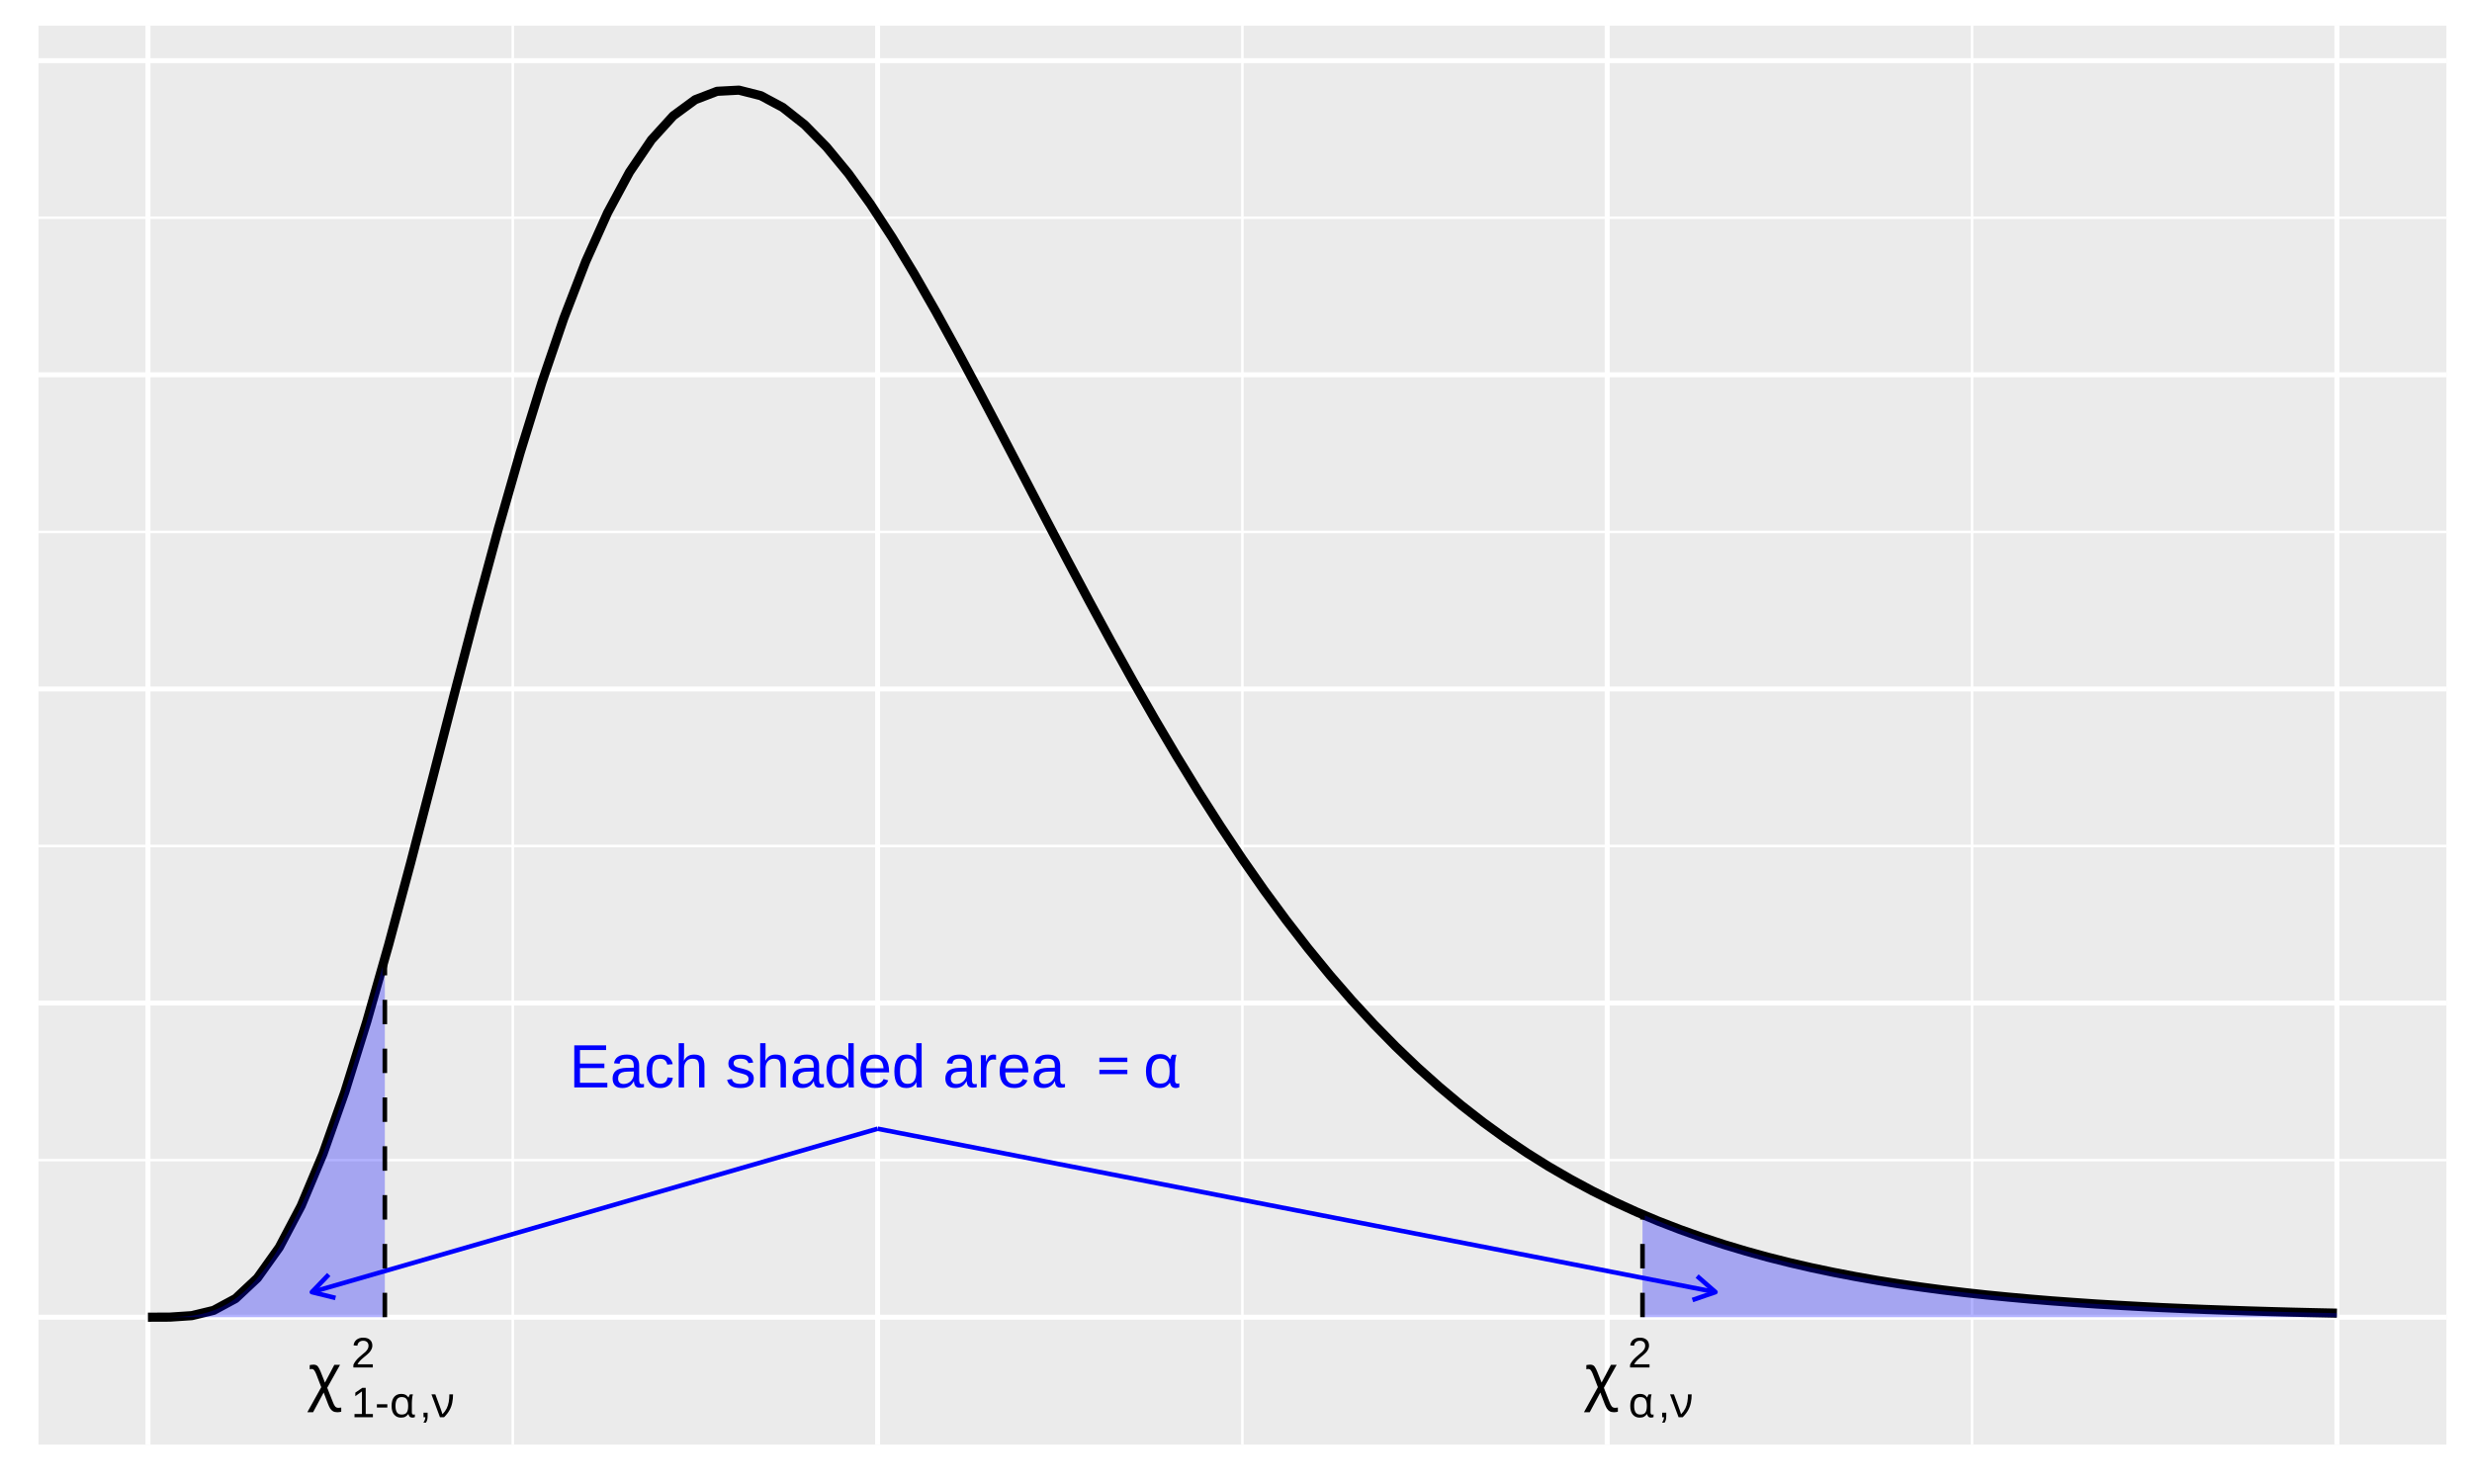
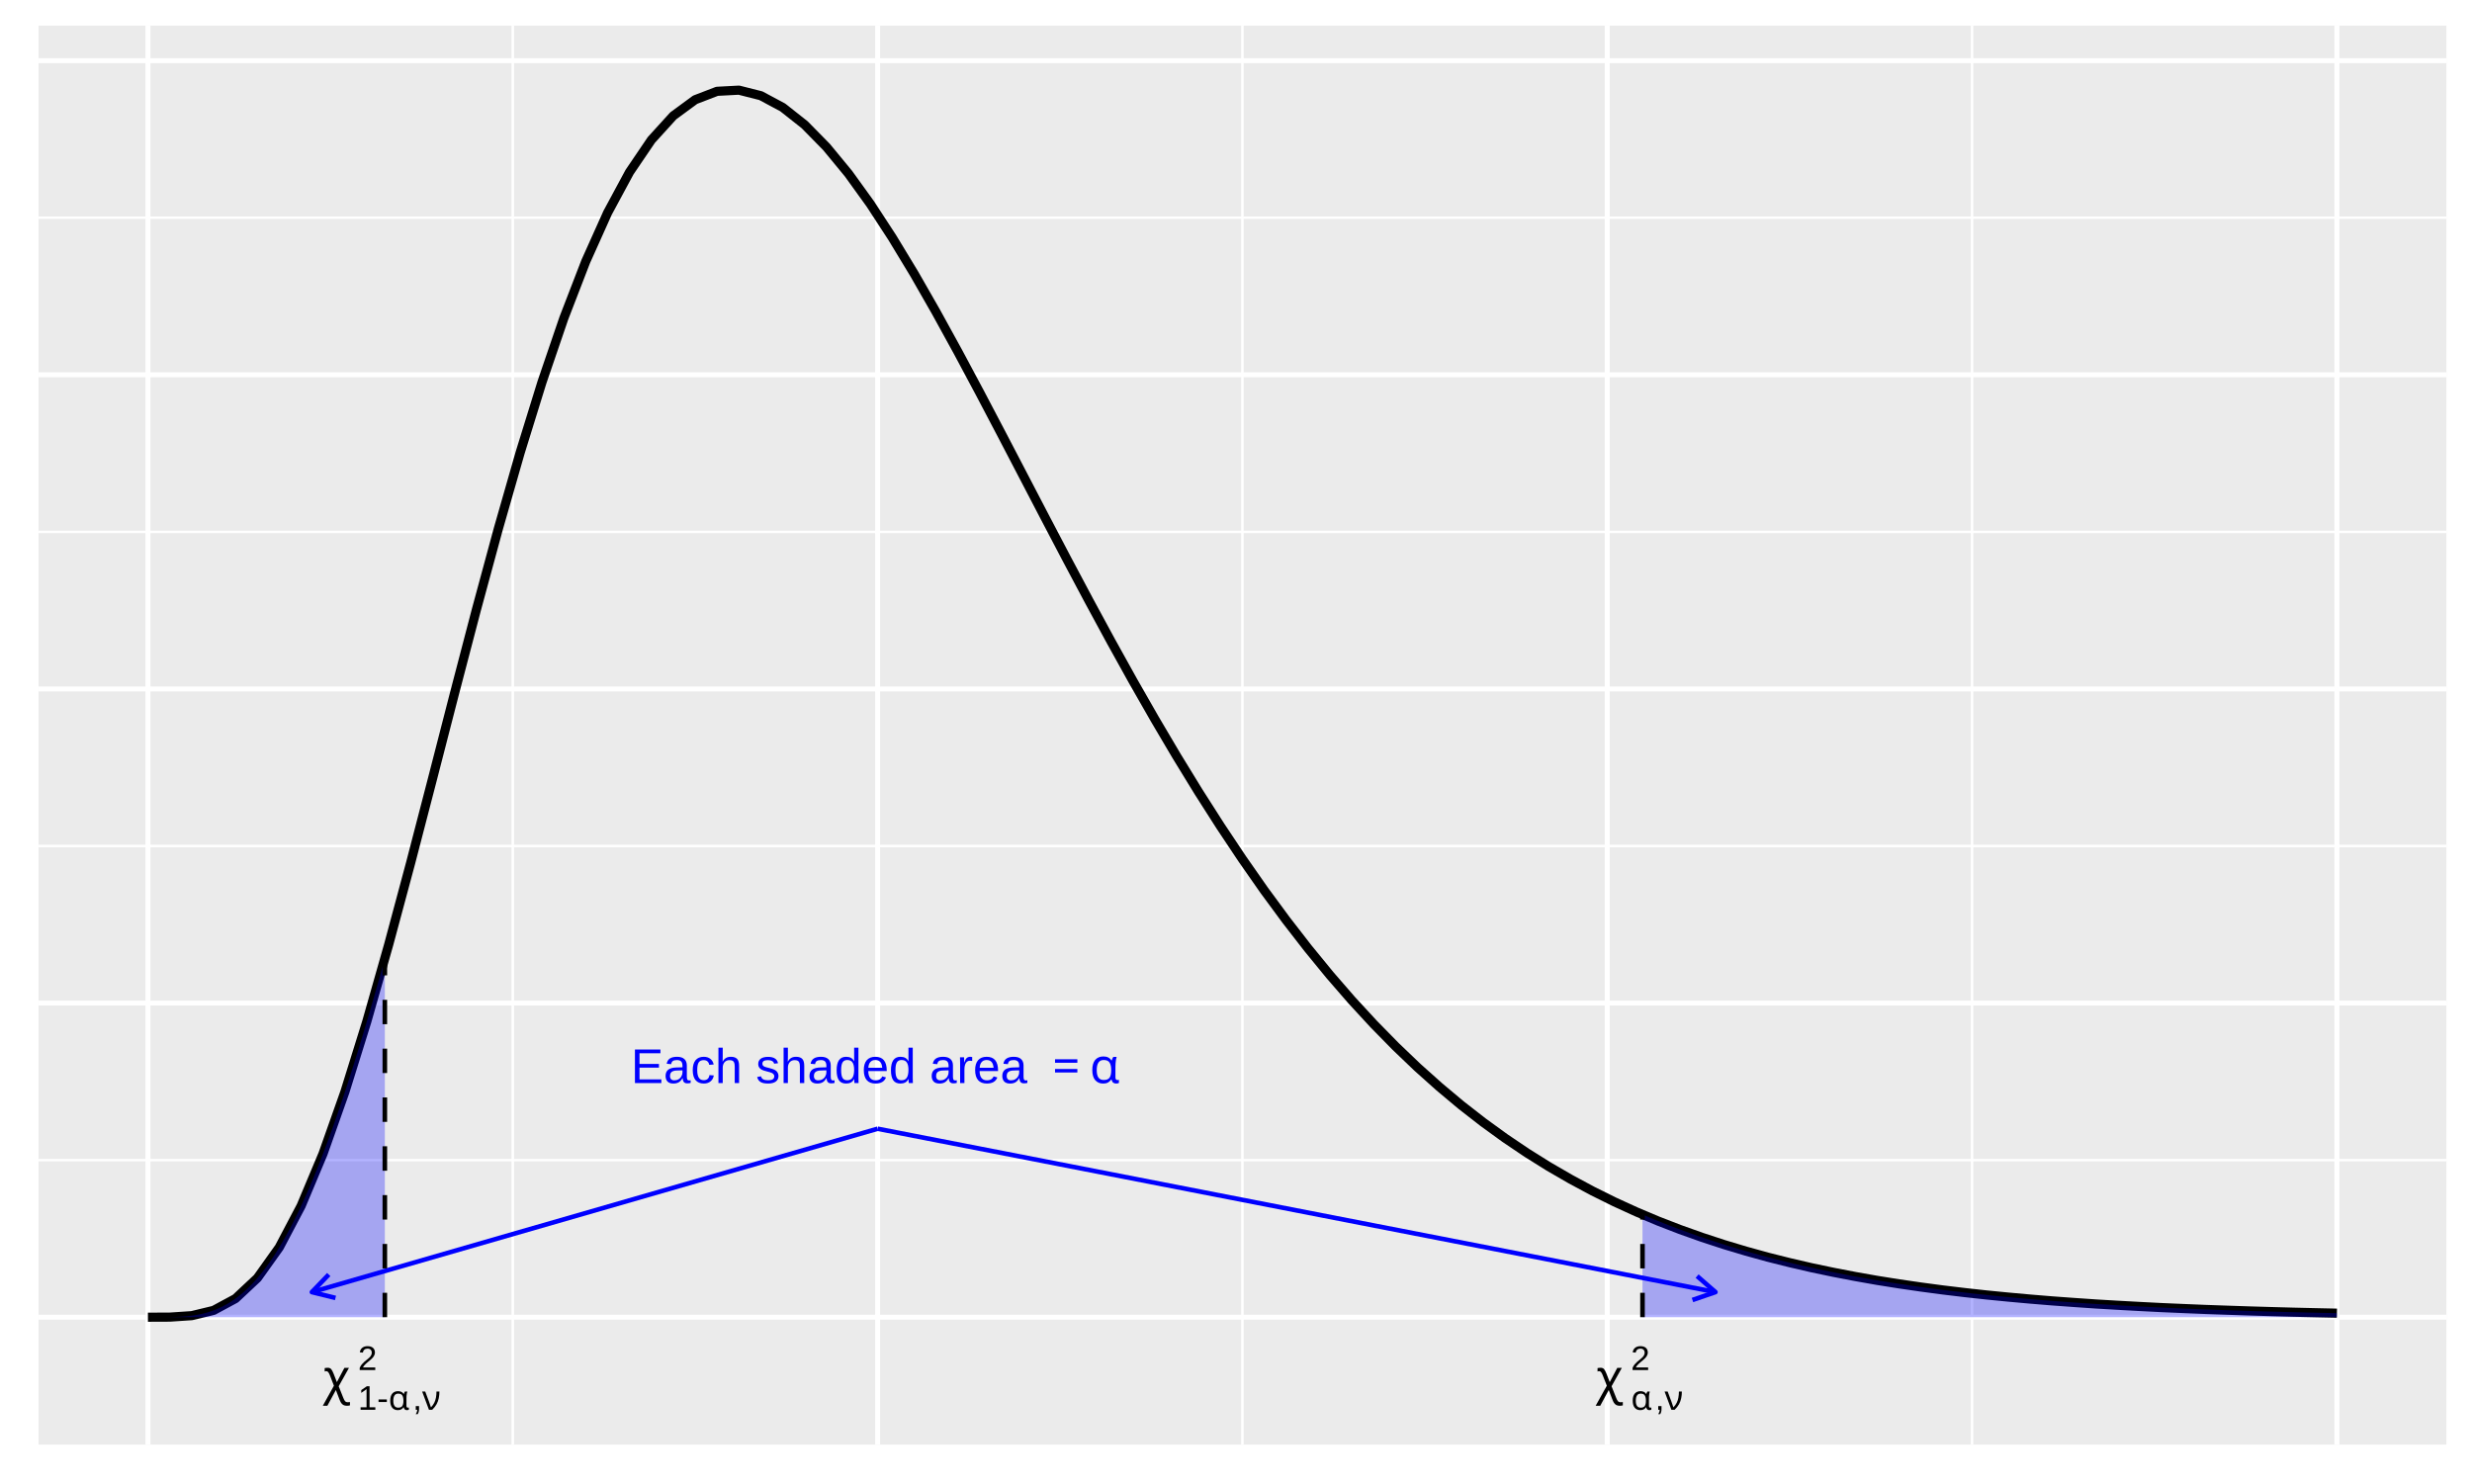
<svg xmlns="http://www.w3.org/2000/svg" viewBox="0 0 576.00 345.60">
  <defs>
    <style type="text/css">
    line, polyline, polygon, path, rect, circle {
      fill: none;
      stroke: #000000;
      stroke-linecap: round;
      stroke-linejoin: round;
      stroke-miterlimit: 10.00;
    }
  </style>
  </defs>
  <rect width="100%" height="100%" style="stroke: none; fill: #FFFFFF;" />
  <rect x="0.00" y="0.00" width="576.00" height="345.60" style="stroke-width: 1.16; stroke: #FFFFFF; fill: #FFFFFF;" />
  <defs>
    <clipPath id="cpOC45N3w1NzAuMDJ8MzM2LjYzfDUuOTg=">
      <rect x="8.97" y="5.98" width="561.06" height="330.66" />
    </clipPath>
  </defs>
  <rect x="8.97" y="5.98" width="561.06" height="330.66" style="stroke-width: 1.16; stroke: none; fill: #EBEBEB;" clip-path="url(#cpOC45N3w1NzAuMDJ8MzM2LjYzfDUuOTg=)" />
  <polyline points="8.97,270.36 570.02,270.36 " style="stroke-width: 0.58; stroke: #FFFFFF; stroke-linecap: butt;" clip-path="url(#cpOC45N3w1NzAuMDJ8MzM2LjYzfDUuOTg=)" />
  <polyline points="8.97,197.15 570.02,197.15 " style="stroke-width: 0.58; stroke: #FFFFFF; stroke-linecap: butt;" clip-path="url(#cpOC45N3w1NzAuMDJ8MzM2LjYzfDUuOTg=)" />
  <polyline points="8.97,123.95 570.02,123.95 " style="stroke-width: 0.58; stroke: #FFFFFF; stroke-linecap: butt;" clip-path="url(#cpOC45N3w1NzAuMDJ8MzM2LjYzfDUuOTg=)" />
  <polyline points="8.97,50.74 570.02,50.74 " style="stroke-width: 0.58; stroke: #FFFFFF; stroke-linecap: butt;" clip-path="url(#cpOC45N3w1NzAuMDJ8MzM2LjYzfDUuOTg=)" />
  <polyline points="119.48,336.63 119.48,5.98 " style="stroke-width: 0.58; stroke: #FFFFFF; stroke-linecap: butt;" clip-path="url(#cpOC45N3w1NzAuMDJ8MzM2LjYzfDUuOTg=)" />
  <polyline points="289.49,336.63 289.49,5.98 " style="stroke-width: 0.58; stroke: #FFFFFF; stroke-linecap: butt;" clip-path="url(#cpOC45N3w1NzAuMDJ8MzM2LjYzfDUuOTg=)" />
  <polyline points="459.51,336.63 459.51,5.98 " style="stroke-width: 0.58; stroke: #FFFFFF; stroke-linecap: butt;" clip-path="url(#cpOC45N3w1NzAuMDJ8MzM2LjYzfDUuOTg=)" />
  <polyline points="8.97,306.96 570.02,306.96 " style="stroke-width: 1.16; stroke: #FFFFFF; stroke-linecap: butt;" clip-path="url(#cpOC45N3w1NzAuMDJ8MzM2LjYzfDUuOTg=)" />
  <polyline points="8.97,233.76 570.02,233.76 " style="stroke-width: 1.16; stroke: #FFFFFF; stroke-linecap: butt;" clip-path="url(#cpOC45N3w1NzAuMDJ8MzM2LjYzfDUuOTg=)" />
  <polyline points="8.97,160.55 570.02,160.55 " style="stroke-width: 1.16; stroke: #FFFFFF; stroke-linecap: butt;" clip-path="url(#cpOC45N3w1NzAuMDJ8MzM2LjYzfDUuOTg=)" />
  <polyline points="8.97,87.34 570.02,87.34 " style="stroke-width: 1.16; stroke: #FFFFFF; stroke-linecap: butt;" clip-path="url(#cpOC45N3w1NzAuMDJ8MzM2LjYzfDUuOTg=)" />
  <polyline points="8.97,14.14 570.02,14.14 " style="stroke-width: 1.16; stroke: #FFFFFF; stroke-linecap: butt;" clip-path="url(#cpOC45N3w1NzAuMDJ8MzM2LjYzfDUuOTg=)" />
  <polyline points="34.47,336.63 34.47,5.98 " style="stroke-width: 1.16; stroke: #FFFFFF; stroke-linecap: butt;" clip-path="url(#cpOC45N3w1NzAuMDJ8MzM2LjYzfDUuOTg=)" />
  <polyline points="204.49,336.63 204.49,5.98 " style="stroke-width: 1.16; stroke: #FFFFFF; stroke-linecap: butt;" clip-path="url(#cpOC45N3w1NzAuMDJ8MzM2LjYzfDUuOTg=)" />
  <polyline points="374.50,336.63 374.50,5.98 " style="stroke-width: 1.16; stroke: #FFFFFF; stroke-linecap: butt;" clip-path="url(#cpOC45N3w1NzAuMDJ8MzM2LjYzfDUuOTg=)" />
  <polyline points="544.52,336.63 544.52,5.98 " style="stroke-width: 1.16; stroke: #FFFFFF; stroke-linecap: butt;" clip-path="url(#cpOC45N3w1NzAuMDJ8MzM2LjYzfDUuOTg=)" />
  <polyline points="34.47,306.96 39.57,306.94 44.67,306.60 49.77,305.37 54.87,302.62 59.97,297.84 65.07,290.69 70.17,281.01 75.27,268.86 80.37,254.43 85.47,238.05 90.57,220.12 95.68,201.10 100.78,181.47 105.88,161.67 110.98,142.17 116.08,123.35 121.18,105.55 126.28,89.08 131.38,74.15 136.48,60.94 141.58,49.58 146.68,40.12 151.78,32.60 156.88,26.99 161.98,23.24 167.08,21.28 172.18,21.01 177.28,22.30 182.38,25.03 187.48,29.06 192.58,34.25 197.69,40.45 202.79,47.52 207.89,55.34 212.99,63.76 218.09,72.67 223.19,81.95 228.29,91.49 233.39,101.20 238.49,110.98 243.59,120.77 248.69,130.49 253.79,140.08 258.89,149.49 263.99,158.68 269.09,167.60 274.19,176.24 279.29,184.56 284.39,192.55 289.49,200.20 294.59,207.50 299.70,214.44 304.80,221.02 309.90,227.25 315.00,233.13 320.10,238.66 325.20,243.86 330.30,248.74 335.40,253.30 340.50,257.57 345.60,261.54 350.70,265.24 355.80,268.68 360.90,271.87 366.00,274.82 371.10,277.56 376.20,280.09 381.30,282.42 386.40,284.57 391.50,286.54 396.61,288.36 401.71,290.03 406.81,291.56 411.91,292.97 417.01,294.25 422.11,295.43 427.21,296.50 432.31,297.48 437.41,298.38 442.51,299.19 447.61,299.93 452.71,300.61 457.81,301.22 462.91,301.78 468.01,302.28 473.11,302.74 478.21,303.16 483.31,303.53 488.41,303.88 493.51,304.18 498.62,304.46 503.72,304.72 508.82,304.94 513.92,305.15 519.02,305.33 524.12,305.50 529.22,305.65 534.32,305.79 539.42,305.91 544.52,306.02 " style="stroke-width: 2.13; stroke-linecap: butt;" clip-path="url(#cpOC45N3w1NzAuMDJ8MzM2LjYzfDUuOTg=)" />
  <polygon points="34.47,306.96 35.02,306.96 35.57,306.96 36.13,306.96 36.68,306.96 37.23,306.96 37.78,306.96 38.33,306.95 38.89,306.95 39.44,306.94 39.99,306.93 40.54,306.91 41.09,306.89 41.65,306.86 42.20,306.83 42.75,306.79 43.30,306.75 43.85,306.69 44.41,306.63 44.96,306.56 45.51,306.47 46.06,306.38 46.61,306.27 47.17,306.15 47.72,306.01 48.27,305.86 48.82,305.69 49.37,305.51 49.93,305.31 50.48,305.09 51.03,304.85 51.58,304.60 52.13,304.32 52.69,304.02 53.24,303.70 53.79,303.36 54.34,302.99 54.89,302.61 55.45,302.19 56.00,301.76 56.55,301.30 57.10,300.81 57.65,300.29 58.21,299.75 58.76,299.19 59.31,298.59 59.86,297.97 60.41,297.32 60.97,296.64 61.52,295.94 62.07,295.20 62.62,294.44 63.18,293.64 63.73,292.82 64.28,291.97 64.83,291.08 65.38,290.17 65.94,289.23 66.49,288.26 67.04,287.26 67.59,286.23 68.14,285.17 68.70,284.08 69.25,282.96 69.80,281.81 70.35,280.63 70.90,279.42 71.46,278.18 72.01,276.92 72.56,275.63 73.11,274.30 73.66,272.95 74.22,271.58 74.77,270.17 75.32,268.74 75.87,267.28 76.42,265.79 76.98,264.28 77.53,262.75 78.08,261.18 78.63,259.60 79.18,257.98 79.74,256.35 80.29,254.69 80.84,253.01 81.39,251.30 81.94,249.58 82.50,247.83 83.05,246.06 83.60,244.27 84.15,242.46 84.70,240.63 85.26,238.78 85.81,236.92 86.36,235.03 86.91,233.13 87.46,231.21 88.02,229.28 88.57,227.33 89.12,225.36 89.67,223.38 89.67,306.96 89.12,306.96 88.57,306.96 88.02,306.96 87.46,306.96 86.91,306.96 86.36,306.96 85.81,306.96 85.26,306.96 84.70,306.96 84.15,306.96 83.60,306.96 83.05,306.96 82.50,306.96 81.94,306.96 81.39,306.96 80.84,306.96 80.29,306.96 79.74,306.96 79.18,306.96 78.63,306.96 78.08,306.96 77.53,306.96 76.98,306.96 76.42,306.96 75.87,306.96 75.32,306.96 74.77,306.96 74.22,306.96 73.66,306.96 73.11,306.96 72.56,306.96 72.01,306.96 71.46,306.96 70.90,306.96 70.35,306.96 69.80,306.96 69.25,306.96 68.70,306.96 68.14,306.96 67.59,306.96 67.04,306.96 66.49,306.96 65.94,306.96 65.38,306.96 64.83,306.96 64.28,306.96 63.73,306.96 63.18,306.96 62.62,306.96 62.07,306.96 61.52,306.96 60.97,306.96 60.41,306.96 59.86,306.96 59.31,306.96 58.76,306.96 58.21,306.96 57.65,306.96 57.10,306.96 56.55,306.96 56.00,306.96 55.45,306.96 54.89,306.96 54.34,306.96 53.79,306.96 53.24,306.96 52.69,306.96 52.13,306.96 51.58,306.96 51.03,306.96 50.48,306.96 49.93,306.96 49.37,306.96 48.82,306.96 48.27,306.96 47.72,306.96 47.17,306.96 46.61,306.96 46.06,306.96 45.51,306.96 44.96,306.96 44.41,306.96 43.85,306.96 43.30,306.96 42.75,306.96 42.20,306.96 41.65,306.96 41.09,306.96 40.54,306.96 39.99,306.96 39.44,306.96 38.89,306.96 38.33,306.96 37.78,306.96 37.23,306.96 36.68,306.96 36.13,306.96 35.57,306.96 35.02,306.96 34.47,306.96 " style="stroke-width: 0.00; stroke: none; fill: #0000FF; fill-opacity: 0.30;" clip-path="url(#cpOC45N3w1NzAuMDJ8MzM2LjYzfDUuOTg=)" />
  <polyline points="34.47,306.96 35.02,306.96 35.57,306.96 36.13,306.96 36.68,306.96 37.23,306.96 37.78,306.96 38.33,306.95 38.89,306.95 39.44,306.94 39.99,306.93 40.54,306.91 41.09,306.89 41.65,306.86 42.20,306.83 42.75,306.79 43.30,306.75 43.85,306.69 44.41,306.63 44.96,306.56 45.51,306.47 46.06,306.38 46.61,306.27 47.17,306.15 47.72,306.01 48.27,305.86 48.82,305.69 49.37,305.51 49.93,305.31 50.48,305.09 51.03,304.85 51.58,304.60 52.13,304.32 52.69,304.02 53.24,303.70 53.79,303.36 54.34,302.99 54.89,302.61 55.45,302.19 56.00,301.76 56.55,301.30 57.10,300.81 57.65,300.29 58.21,299.75 58.76,299.19 59.31,298.59 59.86,297.97 60.41,297.32 60.97,296.64 61.52,295.94 62.07,295.20 62.62,294.44 63.18,293.64 63.73,292.82 64.28,291.97 64.83,291.08 65.38,290.17 65.94,289.23 66.49,288.26 67.04,287.26 67.59,286.23 68.14,285.17 68.70,284.08 69.25,282.96 69.80,281.81 70.35,280.63 70.90,279.42 71.46,278.18 72.01,276.92 72.56,275.63 73.11,274.30 73.66,272.95 74.22,271.58 74.77,270.17 75.32,268.74 75.87,267.28 76.42,265.79 76.98,264.28 77.53,262.75 78.08,261.18 78.63,259.60 79.18,257.98 79.74,256.35 80.29,254.69 80.84,253.01 81.39,251.30 81.94,249.58 82.50,247.83 83.05,246.06 83.60,244.27 84.15,242.46 84.70,240.63 85.26,238.78 85.81,236.92 86.36,235.03 86.91,233.13 87.46,231.21 88.02,229.28 88.57,227.33 89.12,225.36 89.67,223.38 " style="stroke-width: 1.07; stroke: none;" clip-path="url(#cpOC45N3w1NzAuMDJ8MzM2LjYzfDUuOTg=)" />
  <polygon points="382.72,283.03 384.34,283.72 385.95,284.38 387.57,285.03 389.19,285.67 390.81,286.28 392.43,286.88 394.04,287.47 395.66,288.04 397.28,288.59 398.90,289.13 400.52,289.65 402.13,290.17 403.75,290.66 405.37,291.15 406.99,291.62 408.61,292.07 410.22,292.52 411.84,292.95 413.46,293.37 415.08,293.78 416.70,294.18 418.31,294.56 419.93,294.94 421.55,295.30 423.17,295.66 424.79,296.00 426.40,296.34 428.02,296.66 429.64,296.98 431.26,297.29 432.88,297.58 434.49,297.87 436.11,298.16 437.73,298.43 439.35,298.69 440.97,298.95 442.58,299.20 444.20,299.44 445.82,299.68 447.44,299.91 449.06,300.13 450.67,300.34 452.29,300.55 453.91,300.76 455.53,300.95 457.15,301.14 458.76,301.33 460.38,301.51 462.00,301.68 463.62,301.85 465.24,302.01 466.85,302.17 468.47,302.33 470.09,302.48 471.71,302.62 473.33,302.76 474.94,302.90 476.56,303.03 478.18,303.16 479.80,303.28 481.42,303.40 483.04,303.52 484.65,303.63 486.27,303.74 487.89,303.84 489.51,303.94 491.13,304.04 492.74,304.14 494.36,304.23 495.98,304.32 497.60,304.41 499.22,304.49 500.83,304.58 502.45,304.66 504.07,304.73 505.69,304.81 507.31,304.88 508.92,304.95 510.54,305.01 512.16,305.08 513.78,305.14 515.40,305.20 517.01,305.26 518.63,305.32 520.25,305.38 521.87,305.43 523.49,305.48 525.10,305.53 526.72,305.58 528.34,305.63 529.96,305.67 531.58,305.72 533.19,305.76 534.81,305.80 536.43,305.84 538.05,305.88 539.67,305.91 541.28,305.95 542.90,305.98 544.52,306.02 544.52,306.96 542.90,306.96 541.28,306.96 539.67,306.96 538.05,306.96 536.43,306.96 534.81,306.96 533.19,306.96 531.58,306.96 529.96,306.96 528.34,306.96 526.72,306.96 525.10,306.96 523.49,306.96 521.87,306.96 520.25,306.96 518.63,306.96 517.01,306.96 515.40,306.96 513.78,306.96 512.16,306.96 510.54,306.96 508.92,306.96 507.31,306.96 505.69,306.96 504.07,306.96 502.45,306.96 500.83,306.96 499.22,306.96 497.60,306.96 495.98,306.96 494.36,306.96 492.74,306.96 491.13,306.96 489.51,306.96 487.89,306.96 486.27,306.96 484.65,306.96 483.04,306.96 481.42,306.96 479.80,306.96 478.18,306.96 476.56,306.96 474.94,306.96 473.33,306.96 471.71,306.96 470.09,306.96 468.47,306.96 466.85,306.96 465.24,306.96 463.62,306.96 462.00,306.96 460.38,306.96 458.76,306.96 457.15,306.96 455.53,306.96 453.91,306.96 452.29,306.96 450.67,306.96 449.06,306.96 447.44,306.96 445.82,306.96 444.20,306.96 442.58,306.96 440.97,306.96 439.35,306.96 437.73,306.96 436.11,306.96 434.49,306.96 432.88,306.96 431.26,306.96 429.64,306.96 428.02,306.96 426.40,306.96 424.79,306.96 423.17,306.96 421.55,306.96 419.93,306.96 418.31,306.96 416.70,306.96 415.08,306.96 413.46,306.96 411.84,306.96 410.22,306.96 408.61,306.96 406.99,306.96 405.37,306.96 403.75,306.96 402.13,306.96 400.52,306.96 398.90,306.96 397.28,306.96 395.66,306.96 394.04,306.96 392.43,306.96 390.81,306.96 389.19,306.96 387.57,306.96 385.95,306.96 384.34,306.96 382.72,306.96 " style="stroke-width: 0.00; stroke: none; fill: #0000FF; fill-opacity: 0.30;" clip-path="url(#cpOC45N3w1NzAuMDJ8MzM2LjYzfDUuOTg=)" />
  <polyline points="382.72,283.03 384.34,283.72 385.95,284.38 387.57,285.03 389.19,285.67 390.81,286.28 392.43,286.88 394.04,287.47 395.66,288.04 397.28,288.59 398.90,289.13 400.52,289.65 402.13,290.17 403.75,290.66 405.37,291.15 406.99,291.62 408.61,292.07 410.22,292.52 411.84,292.95 413.46,293.37 415.08,293.78 416.70,294.18 418.31,294.56 419.93,294.94 421.55,295.30 423.17,295.66 424.79,296.00 426.40,296.34 428.02,296.66 429.64,296.98 431.26,297.29 432.88,297.58 434.49,297.87 436.11,298.16 437.73,298.43 439.35,298.69 440.97,298.95 442.58,299.20 444.20,299.44 445.82,299.68 447.44,299.91 449.06,300.13 450.67,300.34 452.29,300.55 453.91,300.76 455.53,300.95 457.15,301.14 458.76,301.33 460.38,301.51 462.00,301.68 463.62,301.85 465.24,302.01 466.85,302.17 468.47,302.33 470.09,302.48 471.71,302.62 473.33,302.76 474.94,302.90 476.56,303.03 478.18,303.16 479.80,303.28 481.42,303.40 483.04,303.52 484.65,303.63 486.27,303.74 487.89,303.84 489.51,303.94 491.13,304.04 492.74,304.14 494.36,304.23 495.98,304.32 497.60,304.41 499.22,304.49 500.83,304.58 502.45,304.66 504.07,304.73 505.69,304.81 507.31,304.88 508.92,304.95 510.54,305.01 512.16,305.08 513.78,305.14 515.40,305.20 517.01,305.26 518.63,305.32 520.25,305.38 521.87,305.43 523.49,305.48 525.10,305.53 526.72,305.58 528.34,305.63 529.96,305.67 531.58,305.72 533.19,305.76 534.81,305.80 536.43,305.84 538.05,305.88 539.67,305.91 541.28,305.95 542.90,305.98 544.52,306.02 " style="stroke-width: 1.07; stroke: none;" clip-path="url(#cpOC45N3w1NzAuMDJ8MzM2LjYzfDUuOTg=)" />
  <g clip-path="url(#cpOC45N3w1NzAuMDJ8MzM2LjYzfDUuOTg=)">
-     <text x="132.64" y="253.41" style="font-size: 14.23px; fill: #0000FF; font-family: Arial;" textLength="119.43px" lengthAdjust="spacingAndGlyphs">Each shaded area </text>
+     <text x="147.01" y="252.40" style="font-size: 11.38px; fill: #0000FF; font-family: Arial;" textLength="95.54px" lengthAdjust="spacingAndGlyphs">Each shaded area </text>
  </g>
  <g clip-path="url(#cpOC45N3w1NzAuMDJ8MzM2LjYzfDUuOTg=)">
-     <text x="255.37" y="253.41" style="font-size: 14.23px; fill: #0000FF; font-family: PT Serif;" textLength="7.58px" lengthAdjust="spacingAndGlyphs">=</text>
+     <text x="245.19" y="252.40" style="font-size: 11.38px; fill: #0000FF; font-family: PT Serif;" textLength="6.07px" lengthAdjust="spacingAndGlyphs">=</text>
  </g>
  <g clip-path="url(#cpOC45N3w1NzAuMDJ8MzM2LjYzfDUuOTg=)">
-     <text x="266.24" y="253.41" style="font-size: 14.23px; fill: #0000FF; font-family: PT Serif;" textLength="10.09px" lengthAdjust="spacingAndGlyphs">α</text>
+     <text x="253.89" y="252.40" style="font-size: 11.38px; fill: #0000FF; font-family: PT Serif;" textLength="8.07px" lengthAdjust="spacingAndGlyphs">α</text>
  </g>
  <line x1="204.49" y1="263.04" x2="72.67" y2="301.11" style="stroke-width: 1.07; stroke: #0000FF; stroke-linecap: butt;" clip-path="url(#cpOC45N3w1NzAuMDJ8MzM2LjYzfDUuOTg=)" />
  <polyline points="76.60,297.02 72.67,301.11 78.17,302.47 " style="stroke-width: 1.07; stroke: #0000FF; stroke-linecap: butt;" clip-path="url(#cpOC45N3w1NzAuMDJ8MzM2LjYzfDUuOTg=)" />
  <line x1="204.49" y1="263.04" x2="399.72" y2="301.11" style="stroke-width: 1.07; stroke: #0000FF; stroke-linecap: butt;" clip-path="url(#cpOC45N3w1NzAuMDJ8MzM2LjYzfDUuOTg=)" />
  <polyline points="394.36,302.95 399.72,301.11 395.44,297.38 " style="stroke-width: 1.07; stroke: #0000FF; stroke-linecap: butt;" clip-path="url(#cpOC45N3w1NzAuMDJ8MzM2LjYzfDUuOTg=)" />
  <g clip-path="url(#cpOC45N3w1NzAuMDJ8MzM2LjYzfDUuOTg=)">
-     <text x="71.76" y="325.69" style="font-size: 14.23px; font-family: PT Serif;" textLength="10.09px" lengthAdjust="spacingAndGlyphs">χ</text>
+     <text x="75.34" y="324.87" style="font-size: 11.38px; font-family: PT Serif;" textLength="8.07px" lengthAdjust="spacingAndGlyphs">χ</text>
  </g>
  <g clip-path="url(#cpOC45N3w1NzAuMDJ8MzM2LjYzfDUuOTg=)">
-     <text x="81.84" y="330.27" style="font-size: 9.96px; font-family: Arial;" textLength="8.85px" lengthAdjust="spacingAndGlyphs">1-</text>
+     <text x="83.41" y="328.54" style="font-size: 7.97px; font-family: Arial;" textLength="7.08px" lengthAdjust="spacingAndGlyphs">1-</text>
  </g>
  <g clip-path="url(#cpOC45N3w1NzAuMDJ8MzM2LjYzfDUuOTg=)">
-     <text x="90.70" y="330.27" style="font-size: 9.96px; font-family: PT Serif;" textLength="7.06px" lengthAdjust="spacingAndGlyphs">α</text>
+     <text x="90.49" y="328.54" style="font-size: 7.97px; font-family: PT Serif;" textLength="5.65px" lengthAdjust="spacingAndGlyphs">α</text>
  </g>
  <g clip-path="url(#cpOC45N3w1NzAuMDJ8MzM2LjYzfDUuOTg=)">
-     <text x="97.76" y="330.27" style="font-size: 9.96px; font-family: Arial;" textLength="2.77px" lengthAdjust="spacingAndGlyphs">,</text>
+     <text x="96.14" y="328.54" style="font-size: 7.97px; font-family: Arial;" textLength="2.21px" lengthAdjust="spacingAndGlyphs">,</text>
  </g>
  <g clip-path="url(#cpOC45N3w1NzAuMDJ8MzM2LjYzfDUuOTg=)">
-     <text x="100.53" y="330.27" style="font-size: 9.96px; font-family: PT Serif;" textLength="7.06px" lengthAdjust="spacingAndGlyphs">ν</text>
+     <text x="98.36" y="328.54" style="font-size: 7.97px; font-family: PT Serif;" textLength="5.65px" lengthAdjust="spacingAndGlyphs">ν</text>
  </g>
  <g clip-path="url(#cpOC45N3w1NzAuMDJ8MzM2LjYzfDUuOTg=)">
-     <text x="81.84" y="318.68" style="font-size: 9.96px; font-family: Arial;" textLength="5.54px" lengthAdjust="spacingAndGlyphs">2</text>
+     <text x="83.41" y="319.27" style="font-size: 7.97px; font-family: Arial;" textLength="4.43px" lengthAdjust="spacingAndGlyphs">2</text>
  </g>
  <g clip-path="url(#cpOC45N3w1NzAuMDJ8MzM2LjYzfDUuOTg=)">
-     <text x="369.23" y="325.69" style="font-size: 14.23px; font-family: PT Serif;" textLength="10.09px" lengthAdjust="spacingAndGlyphs">χ</text>
+     <text x="371.93" y="324.87" style="font-size: 11.38px; font-family: PT Serif;" textLength="8.07px" lengthAdjust="spacingAndGlyphs">χ</text>
  </g>
  <g clip-path="url(#cpOC45N3w1NzAuMDJ8MzM2LjYzfDUuOTg=)">
-     <text x="379.32" y="330.27" style="font-size: 9.96px; font-family: PT Serif;" textLength="7.06px" lengthAdjust="spacingAndGlyphs">α</text>
+     <text x="380.00" y="328.54" style="font-size: 7.97px; font-family: PT Serif;" textLength="5.65px" lengthAdjust="spacingAndGlyphs">α</text>
  </g>
  <g clip-path="url(#cpOC45N3w1NzAuMDJ8MzM2LjYzfDUuOTg=)">
-     <text x="386.38" y="330.27" style="font-size: 9.96px; font-family: Arial;" textLength="2.77px" lengthAdjust="spacingAndGlyphs">,</text>
+     <text x="385.65" y="328.54" style="font-size: 7.97px; font-family: Arial;" textLength="2.21px" lengthAdjust="spacingAndGlyphs">,</text>
  </g>
  <g clip-path="url(#cpOC45N3w1NzAuMDJ8MzM2LjYzfDUuOTg=)">
-     <text x="389.14" y="330.27" style="font-size: 9.96px; font-family: PT Serif;" textLength="7.06px" lengthAdjust="spacingAndGlyphs">ν</text>
+     <text x="387.86" y="328.54" style="font-size: 7.97px; font-family: PT Serif;" textLength="5.65px" lengthAdjust="spacingAndGlyphs">ν</text>
  </g>
  <g clip-path="url(#cpOC45N3w1NzAuMDJ8MzM2LjYzfDUuOTg=)">
-     <text x="379.32" y="318.68" style="font-size: 9.96px; font-family: Arial;" textLength="5.54px" lengthAdjust="spacingAndGlyphs">2</text>
+     <text x="380.00" y="319.27" style="font-size: 7.97px; font-family: Arial;" textLength="4.43px" lengthAdjust="spacingAndGlyphs">2</text>
  </g>
  <line x1="89.67" y1="306.96" x2="89.67" y2="223.38" style="stroke-width: 1.07; stroke-dasharray: 5.69,5.69; stroke-linecap: butt;" clip-path="url(#cpOC45N3w1NzAuMDJ8MzM2LjYzfDUuOTg=)" />
  <line x1="382.72" y1="306.96" x2="382.72" y2="283.03" style="stroke-width: 1.07; stroke-dasharray: 5.69,5.69; stroke-linecap: butt;" clip-path="url(#cpOC45N3w1NzAuMDJ8MzM2LjYzfDUuOTg=)" />
  <defs>
    <clipPath id="cpMC4wMHw1NzYuMDB8MzQ1LjYwfDAuMDA=">
      <rect x="0.00" y="0.00" width="576.00" height="345.60" />
    </clipPath>
  </defs>
</svg>
